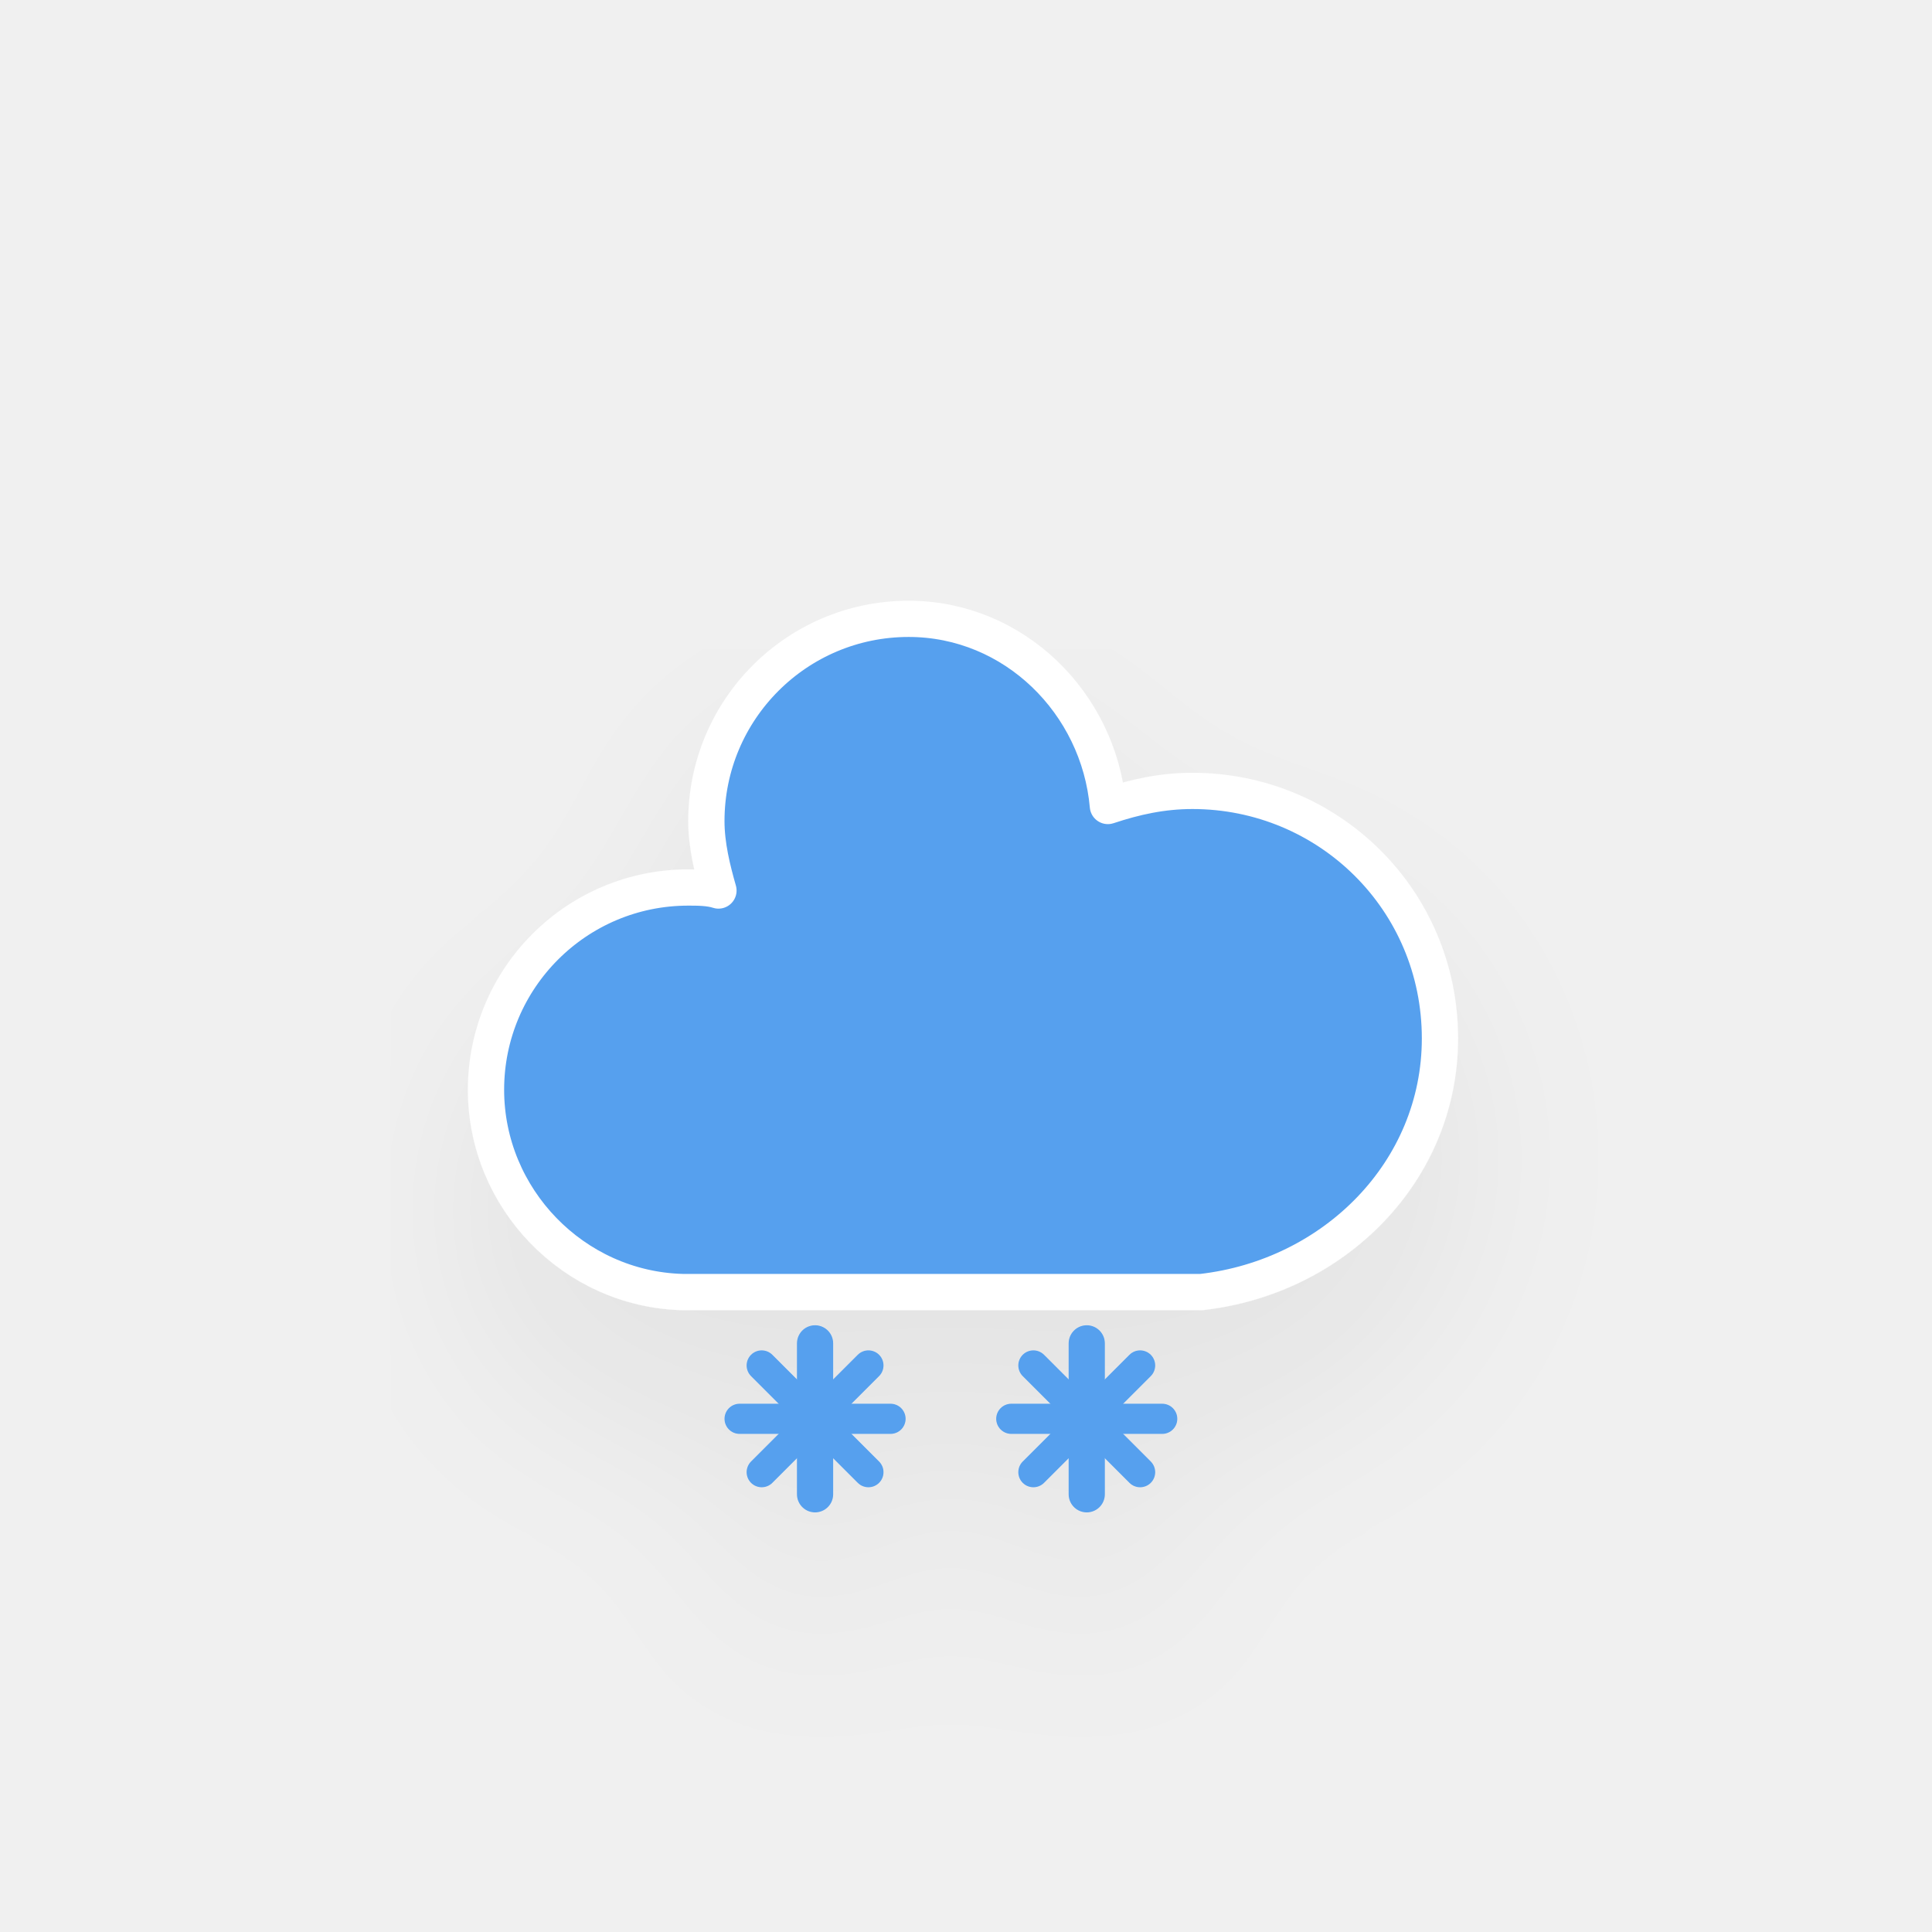
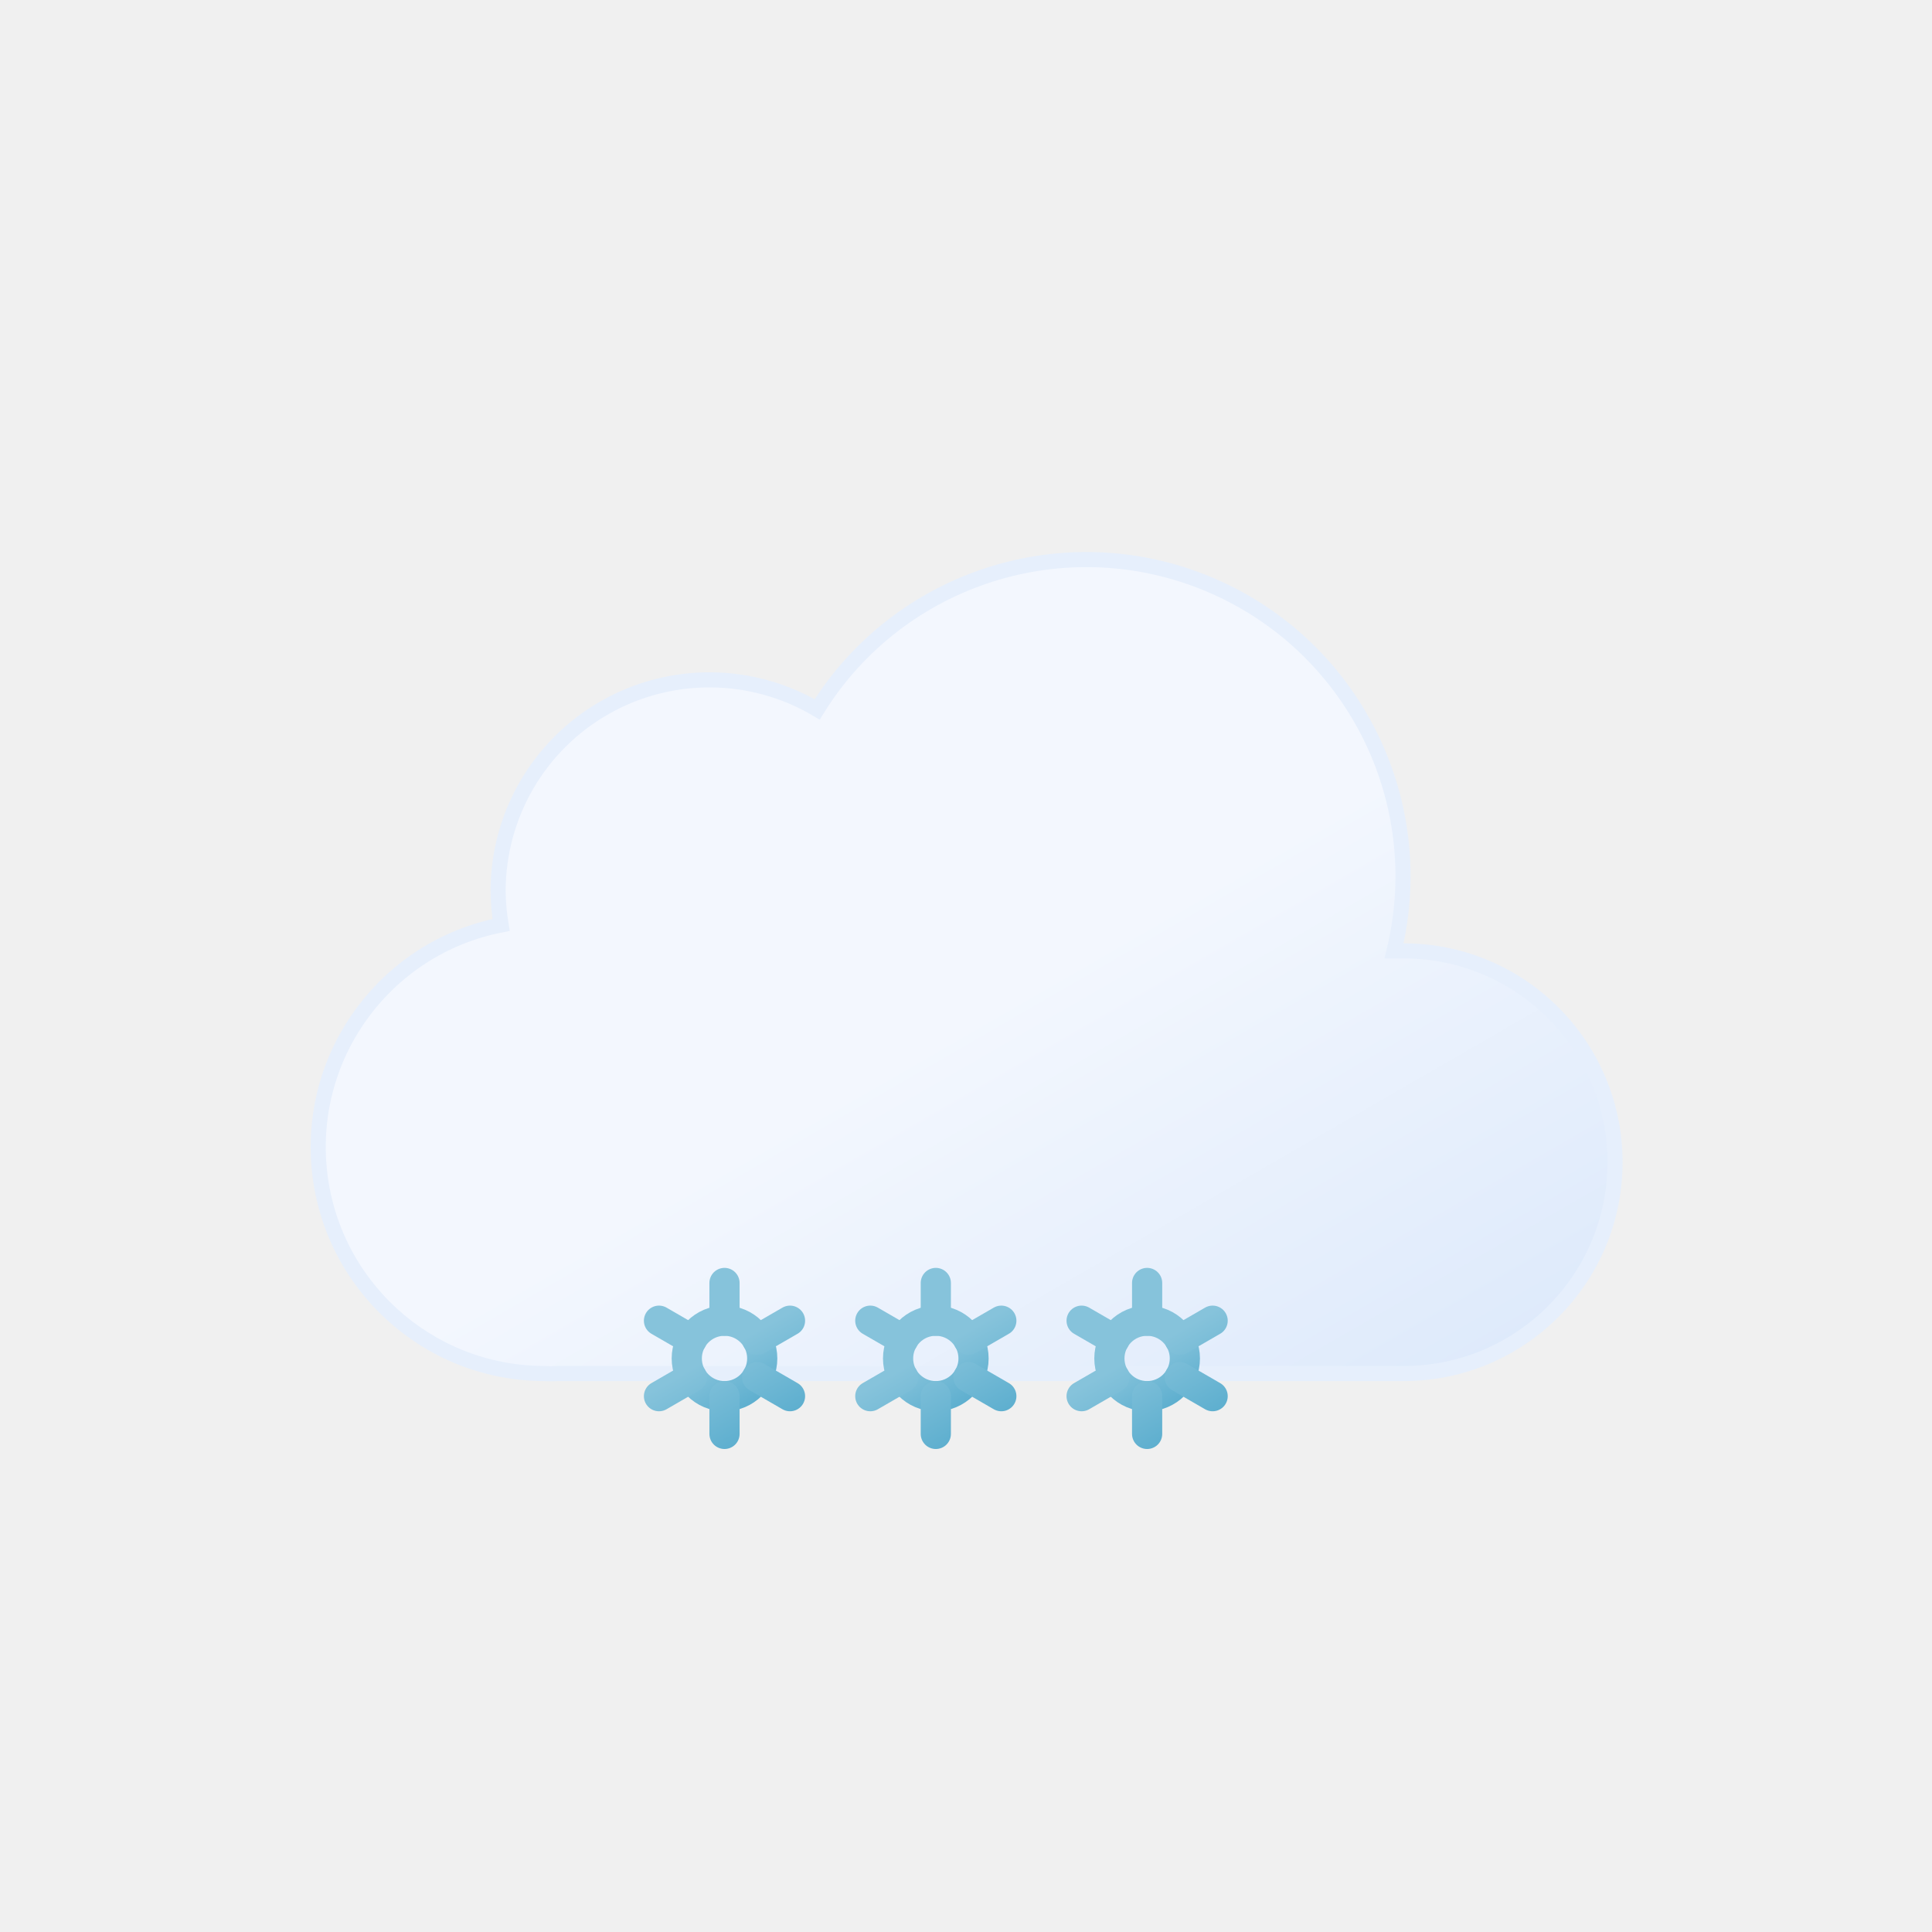
- <svg xmlns="http://www.w3.org/2000/svg" version="1.1" width="64" height="64" viewbox="0 0 64 64">
+ <svg xmlns="http://www.w3.org/2000/svg" xmlns:xlink="http://www.w3.org/1999/xlink" viewBox="0 0 64 64">
  <defs>
-     <filter id="blur" width="200%" height="200%">
-       <feGaussianBlur in="SourceAlpha" stdDeviation="3" />
-       <feOffset dx="0" dy="4" result="offsetblur" />
-       <feComponentTransfer>
-         <feFuncA type="linear" slope="0.05" />
-       </feComponentTransfer>
-       <feMerge>
-         <feMergeNode />
-         <feMergeNode in="SourceGraphic" />
-       </feMerge>
-     </filter>
-     <style type="text/css">
- /*
- ** CLOUDS
- */
- @keyframes am-weather-cloud-2 {
-   0% {
-     -webkit-transform: translate(0px,0px);
-        -moz-transform: translate(0px,0px);
-         -ms-transform: translate(0px,0px);
-             transform: translate(0px,0px);
-   }
- 
-   50% {
-     -webkit-transform: translate(2px,0px);
-        -moz-transform: translate(2px,0px);
-         -ms-transform: translate(2px,0px);
-             transform: translate(2px,0px);
-   }
- 
-   100% {
-     -webkit-transform: translate(0px,0px);
-        -moz-transform: translate(0px,0px);
-         -ms-transform: translate(0px,0px);
-             transform: translate(0px,0px);
-   }
- }
- 
- .am-weather-cloud-2 {
-   -webkit-animation-name: am-weather-cloud-2;
-      -moz-animation-name: am-weather-cloud-2;
-           animation-name: am-weather-cloud-2;
-   -webkit-animation-duration: 3s;
-      -moz-animation-duration: 3s;
-           animation-duration: 3s;
-   -webkit-animation-timing-function: linear;
-      -moz-animation-timing-function: linear;
-           animation-timing-function: linear;
-   -webkit-animation-iteration-count: infinite;
-      -moz-animation-iteration-count: infinite;
-           animation-iteration-count: infinite;
- }
- 
- /*
- ** SNOW
- */
- @keyframes am-weather-snow {
-   0% {
-     -webkit-transform: translateX(0) translateY(0);
-        -moz-transform: translateX(0) translateY(0);
-         -ms-transform: translateX(0) translateY(0);
-             transform: translateX(0) translateY(0);
-   }
- 
-   33.33% {
-     -webkit-transform: translateX(-1.2px) translateY(2px);
-        -moz-transform: translateX(-1.2px) translateY(2px);
-         -ms-transform: translateX(-1.2px) translateY(2px);
-             transform: translateX(-1.2px) translateY(2px);
-   }
- 
-   66.66% {
-     -webkit-transform: translateX(1.4px) translateY(4px);
-        -moz-transform: translateX(1.4px) translateY(4px);
-         -ms-transform: translateX(1.4px) translateY(4px);
-             transform: translateX(1.4px) translateY(4px);
-     opacity: 1;
-   }
- 
-   100% {
-     -webkit-transform: translateX(-1.6px) translateY(6px);
-        -moz-transform: translateX(-1.6px) translateY(6px);
-         -ms-transform: translateX(-1.6px) translateY(6px);
-             transform: translateX(-1.6px) translateY(6px);
-     opacity: 0;
-   }
- }
- 
- .am-weather-snow-1 {
-   -webkit-animation-name: am-weather-snow;
-      -moz-animation-name: am-weather-snow;
-       -ms-animation-name: am-weather-snow;
-           animation-name: am-weather-snow;
-   -webkit-animation-duration: 2s;
-      -moz-animation-duration: 2s;
-       -ms-animation-duration: 2s;
-           animation-duration: 2s;
-   -webkit-animation-timing-function: linear;
-      -moz-animation-timing-function: linear;
-       -ms-animation-timing-function: linear;
-           animation-timing-function: linear;
-   -webkit-animation-iteration-count: infinite;
-      -moz-animation-iteration-count: infinite;
-       -ms-animation-iteration-count: infinite;
-           animation-iteration-count: infinite;
- }
- 
- .am-weather-snow-2 {
-   -webkit-animation-name: am-weather-snow;
-      -moz-animation-name: am-weather-snow;
-       -ms-animation-name: am-weather-snow;
-           animation-name: am-weather-snow;
-   -webkit-animation-delay: 1.2s;
-      -moz-animation-delay: 1.2s;
-       -ms-animation-delay: 1.2s;
-           animation-delay: 1.2s;
-   -webkit-animation-duration: 2s;
-      -moz-animation-duration: 2s;
-       -ms-animation-duration: 2s;
-           animation-duration: 2s;
-   -webkit-animation-timing-function: linear;
-      -moz-animation-timing-function: linear;
-       -ms-animation-timing-function: linear;
-           animation-timing-function: linear;
-   -webkit-animation-iteration-count: infinite;
-      -moz-animation-iteration-count: infinite;
-       -ms-animation-iteration-count: infinite;
-           animation-iteration-count: infinite;
- }
- 
-         </style>
+     <linearGradient id="b" x1="22.56" x2="39.2" y1="21.96" y2="50.8" gradientUnits="userSpaceOnUse">
+       <stop offset="0" stop-color="#f3f7fe" />
+       <stop offset=".45" stop-color="#f3f7fe" />
+       <stop offset="1" stop-color="#deeafb" />
+     </linearGradient>
+     <linearGradient id="a" x1="30.12" x2="31.88" y1="43.48" y2="46.52" gradientUnits="userSpaceOnUse">
+       <stop offset="0" stop-color="#86c3db" />
+       <stop offset=".45" stop-color="#86c3db" />
+       <stop offset="1" stop-color="#5eafcf" />
+     </linearGradient>
+     <linearGradient id="c" x1="29.67" x2="32.33" y1="42.69" y2="47.31" xlink:href="#a" />
+     <linearGradient id="d" x1="23.12" x2="24.88" y1="43.48" y2="46.52" xlink:href="#a" />
+     <linearGradient id="e" x1="22.67" x2="25.33" y1="42.69" y2="47.31" xlink:href="#a" />
+     <linearGradient id="f" x1="37.12" x2="38.88" y1="43.48" y2="46.52" xlink:href="#a" />
+     <linearGradient id="g" x1="36.67" x2="39.33" y1="42.69" y2="47.31" xlink:href="#a" />
  </defs>
-   <g filter="url(#blur)" id="snowy-5">
-     <g transform="translate(20,10)">
-       <g class="am-weather-cloud-2">
-         <path d="M47.7,35.4c0-4.6-3.7-8.2-8.2-8.2c-1,0-1.9,0.2-2.8,0.5c-0.3-3.4-3.1-6.2-6.6-6.2c-3.7,0-6.7,3-6.7,6.7c0,0.8,0.2,1.6,0.4,2.3    c-0.3-0.1-0.7-0.1-1-0.1c-3.7,0-6.7,3-6.7,6.7c0,3.6,2.9,6.6,6.5,6.7l17.2,0C44.2,43.3,47.7,39.8,47.7,35.4z" fill="#57A0EE" stroke="white" stroke-linejoin="round" stroke-width="1.2" transform="translate(-20,-11)" />
-       </g>
-       <g class="am-weather-snow-1">
-         <g transform="translate(7,28)">
-           <line fill="none" stroke="#57A0EE" stroke-linecap="round" stroke-width="1.2" transform="translate(0,9), rotate(0)" x1="0" x2="0" y1="-2.5" y2="2.5" />
-           <line fill="none" stroke="#57A0EE" stroke-linecap="round" stroke-width="1" transform="translate(0,9), rotate(45)" x1="0" x2="0" y1="-2.5" y2="2.5" />
-           <line fill="none" stroke="#57A0EE" stroke-linecap="round" stroke-width="1" transform="translate(0,9), rotate(90)" x1="0" x2="0" y1="-2.5" y2="2.5" />
-           <line fill="none" stroke="#57A0EE" stroke-linecap="round" stroke-width="1" transform="translate(0,9), rotate(135)" x1="0" x2="0" y1="-2.5" y2="2.5" />
-         </g>
-       </g>
-       <g class="am-weather-snow-2">
-         <g transform="translate(16,28)">
-           <line fill="none" stroke="#57A0EE" stroke-linecap="round" stroke-width="1.2" transform="translate(0,9), rotate(0)" x1="0" x2="0" y1="-2.5" y2="2.5" />
-           <line fill="none" stroke="#57A0EE" stroke-linecap="round" stroke-width="1" transform="translate(0,9), rotate(45)" x1="0" x2="0" y1="-2.5" y2="2.5" />
-           <line fill="none" stroke="#57A0EE" stroke-linecap="round" stroke-width="1" transform="translate(0,9), rotate(90)" x1="0" x2="0" y1="-2.5" y2="2.5" />
-           <line fill="none" stroke="#57A0EE" stroke-linecap="round" stroke-width="1" transform="translate(0,9), rotate(135)" x1="0" x2="0" y1="-2.5" y2="2.5" />
-         </g>
-       </g>
-     </g>
+   <path fill="url(#b)" stroke="#e6effc" stroke-miterlimit="10" stroke-width=".5" d="M46.5 31.5h-.32a10.49 10.49 0 00-19.11-8 7 7 0 00-10.57 6 7.21 7.21 0 00.1 1.14A7.5 7.5 0 0018 45.5a4.19 4.19 0 00.5 0v0h28a7 7 0 000-14z" />
+   <g>
+     <circle cx="31" cy="45" r="1.25" fill="none" stroke="url(#a)" stroke-miterlimit="10" />
+     <path fill="none" stroke="url(#c)" stroke-linecap="round" stroke-miterlimit="10" d="M33.17 46.25l-1.09-.63m-2.16-1.24l-1.09-.63M31 42.5v1.25m0 3.75v-1.25m-1.08-.63l-1.09.63m4.34-2.5l-1.09.63" />
+     <animateTransform additive="sum" attributeName="transform" dur="4s" repeatCount="indefinite" type="translate" values="-1 -6; 1 12" />
+     <animateTransform additive="sum" attributeName="transform" dur="9s" repeatCount="indefinite" type="rotate" values="0 31 45; 360 31 45" />
+     <animate attributeName="opacity" dur="4s" repeatCount="indefinite" values="0;1;1;1;0" />
+   </g>
+   <g>
+     <circle cx="24" cy="45" r="1.25" fill="none" stroke="url(#d)" stroke-miterlimit="10" />
+     <path fill="none" stroke="url(#e)" stroke-linecap="round" stroke-miterlimit="10" d="M26.17 46.25l-1.09-.63m-2.16-1.24l-1.09-.63M24 42.5v1.25m0 3.75v-1.25m-1.08-.63l-1.09.63m4.34-2.5l-1.09.63" />
+     <animateTransform additive="sum" attributeName="transform" begin="-2s" dur="4s" repeatCount="indefinite" type="translate" values="1 -6; -1 12" />
+     <animateTransform additive="sum" attributeName="transform" dur="9s" repeatCount="indefinite" type="rotate" values="0 24 45; 360 24 45" />
+     <animate attributeName="opacity" begin="-2s" dur="4s" repeatCount="indefinite" values="0;1;1;1;0" />
+   </g>
+   <g>
+     <circle cx="38" cy="45" r="1.25" fill="none" stroke="url(#f)" stroke-miterlimit="10" />
+     <path fill="none" stroke="url(#g)" stroke-linecap="round" stroke-miterlimit="10" d="M40.17 46.25l-1.09-.63m-2.16-1.24l-1.09-.63M38 42.5v1.25m0 3.75v-1.25m-1.08-.63l-1.09.63m4.34-2.5l-1.09.63" />
+     <animateTransform additive="sum" attributeName="transform" begin="-1s" dur="4s" repeatCount="indefinite" type="translate" values="1 -6; -1 12" />
+     <animateTransform additive="sum" attributeName="transform" dur="9s" repeatCount="indefinite" type="rotate" values="0 38 45; 360 38 45" />
+     <animate attributeName="opacity" begin="-1s" dur="4s" repeatCount="indefinite" values="0;1;1;1;0" />
  </g>
</svg>
